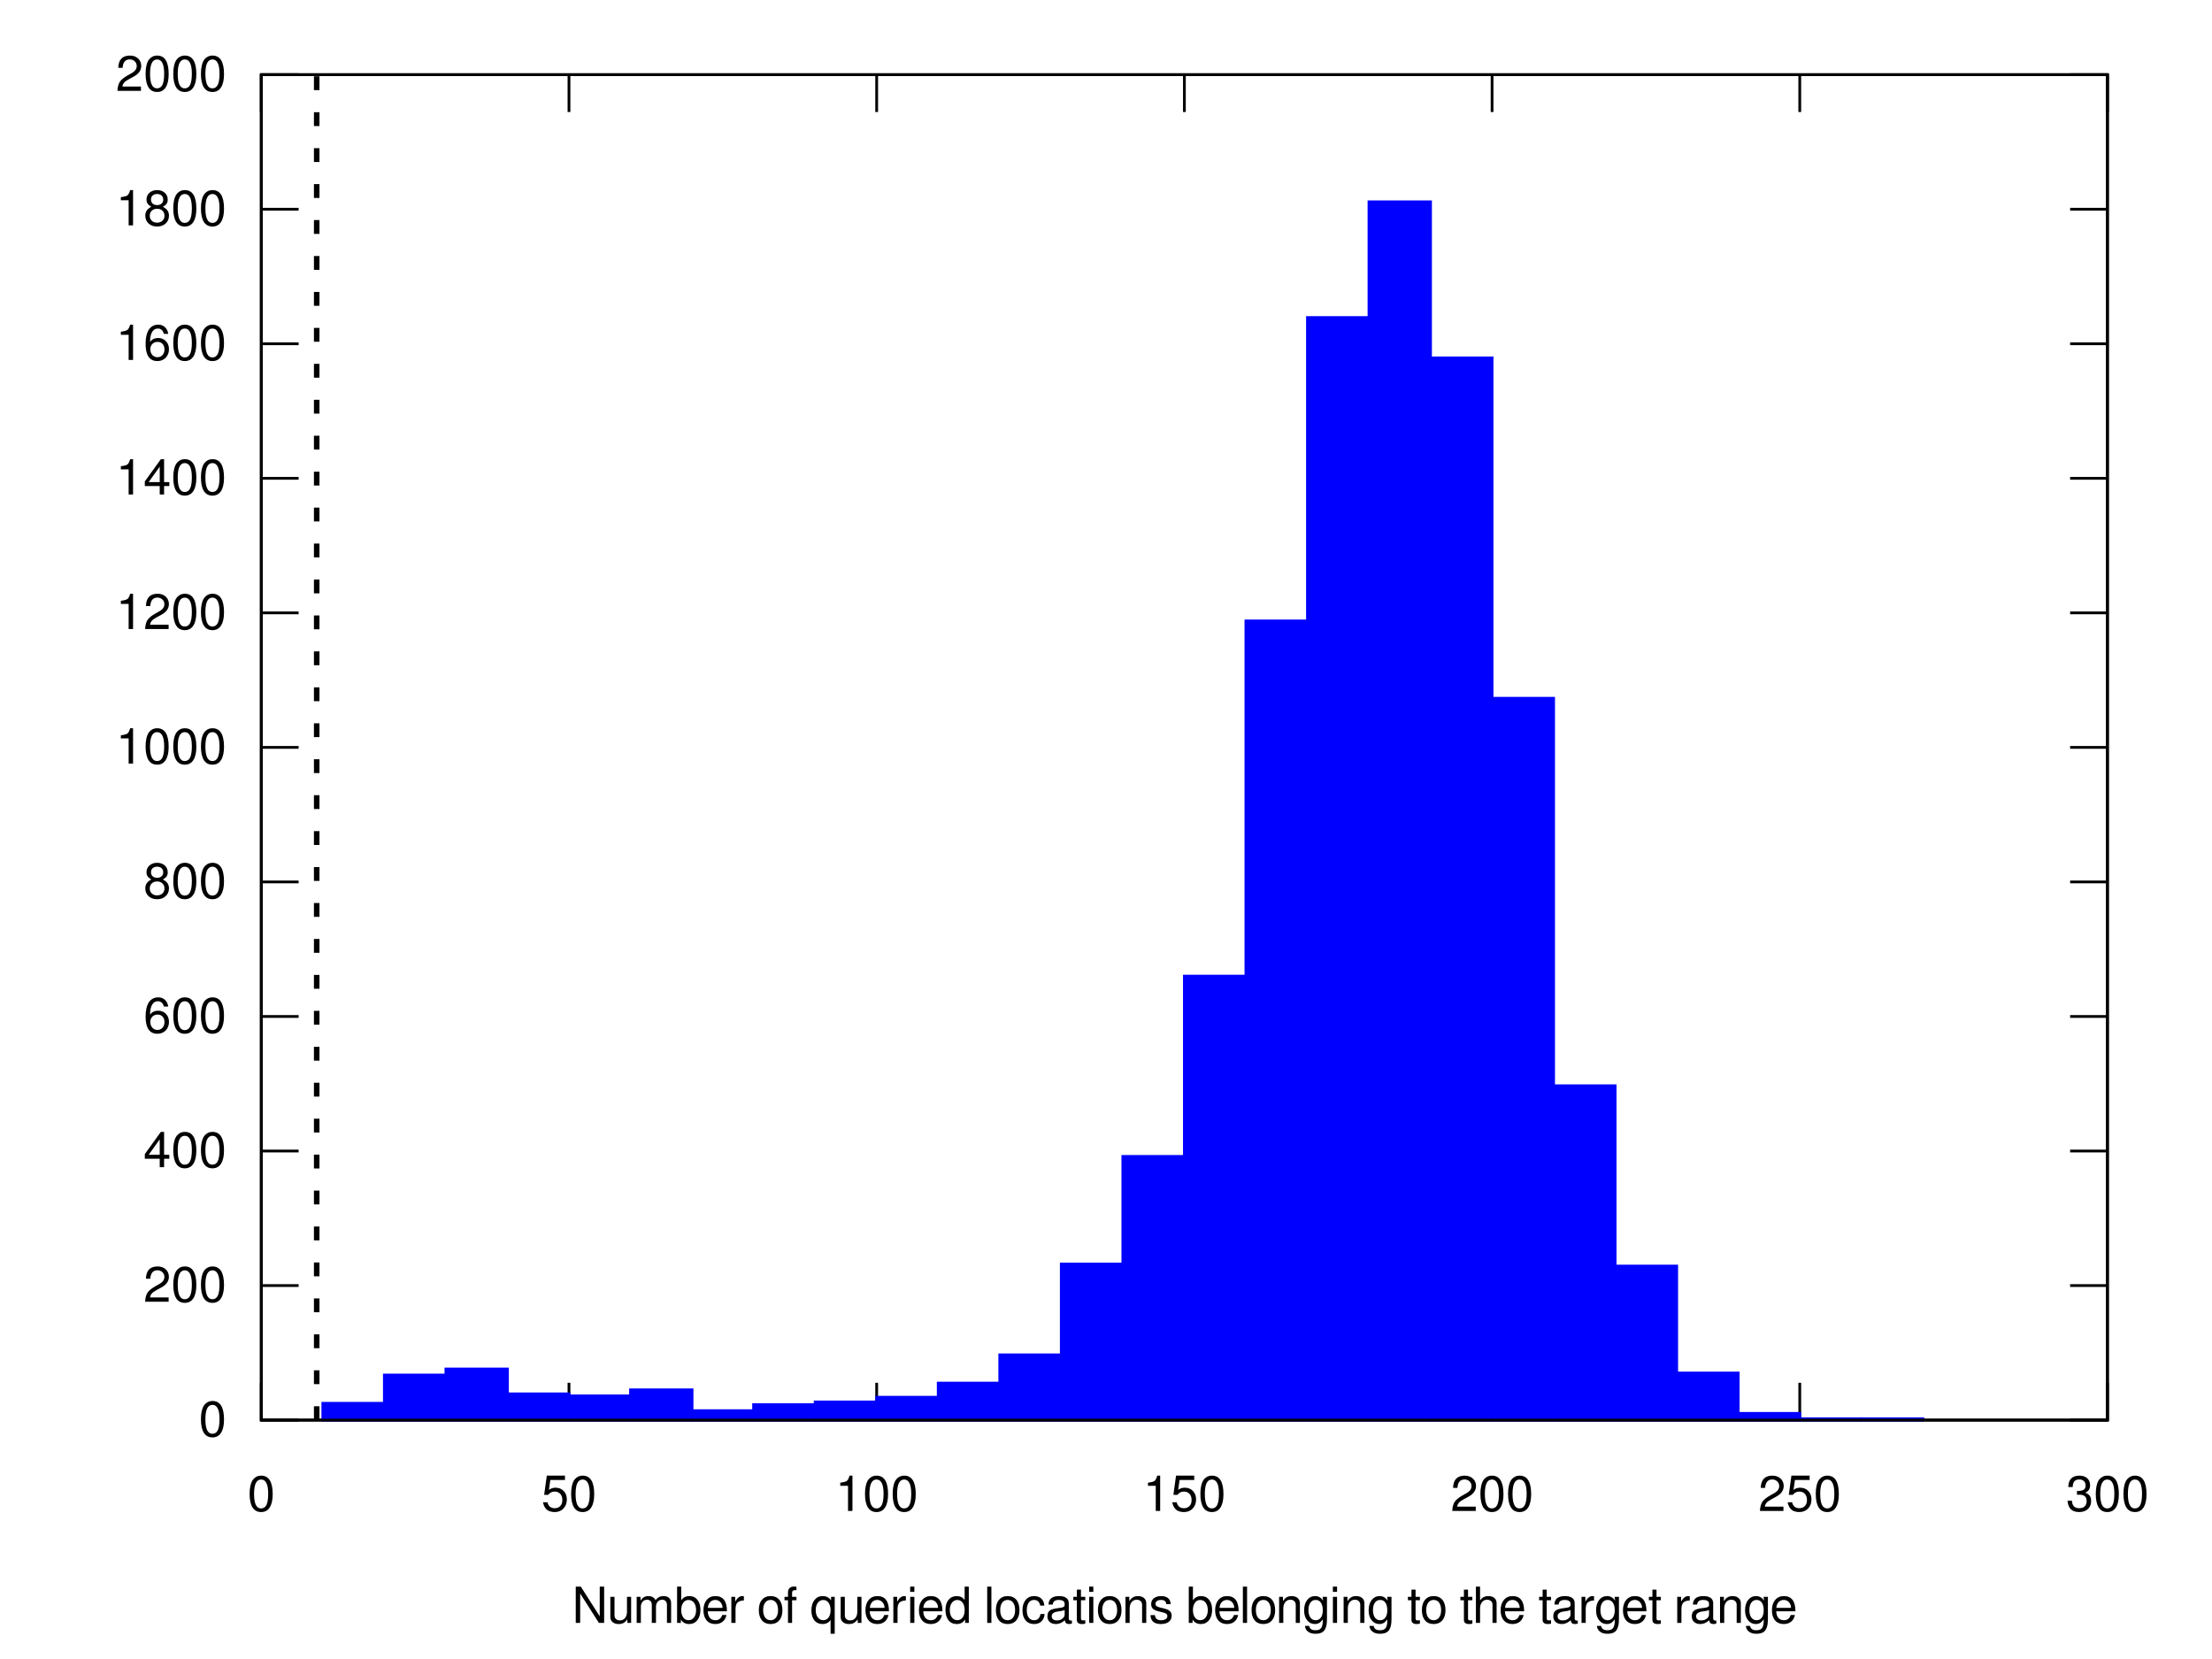
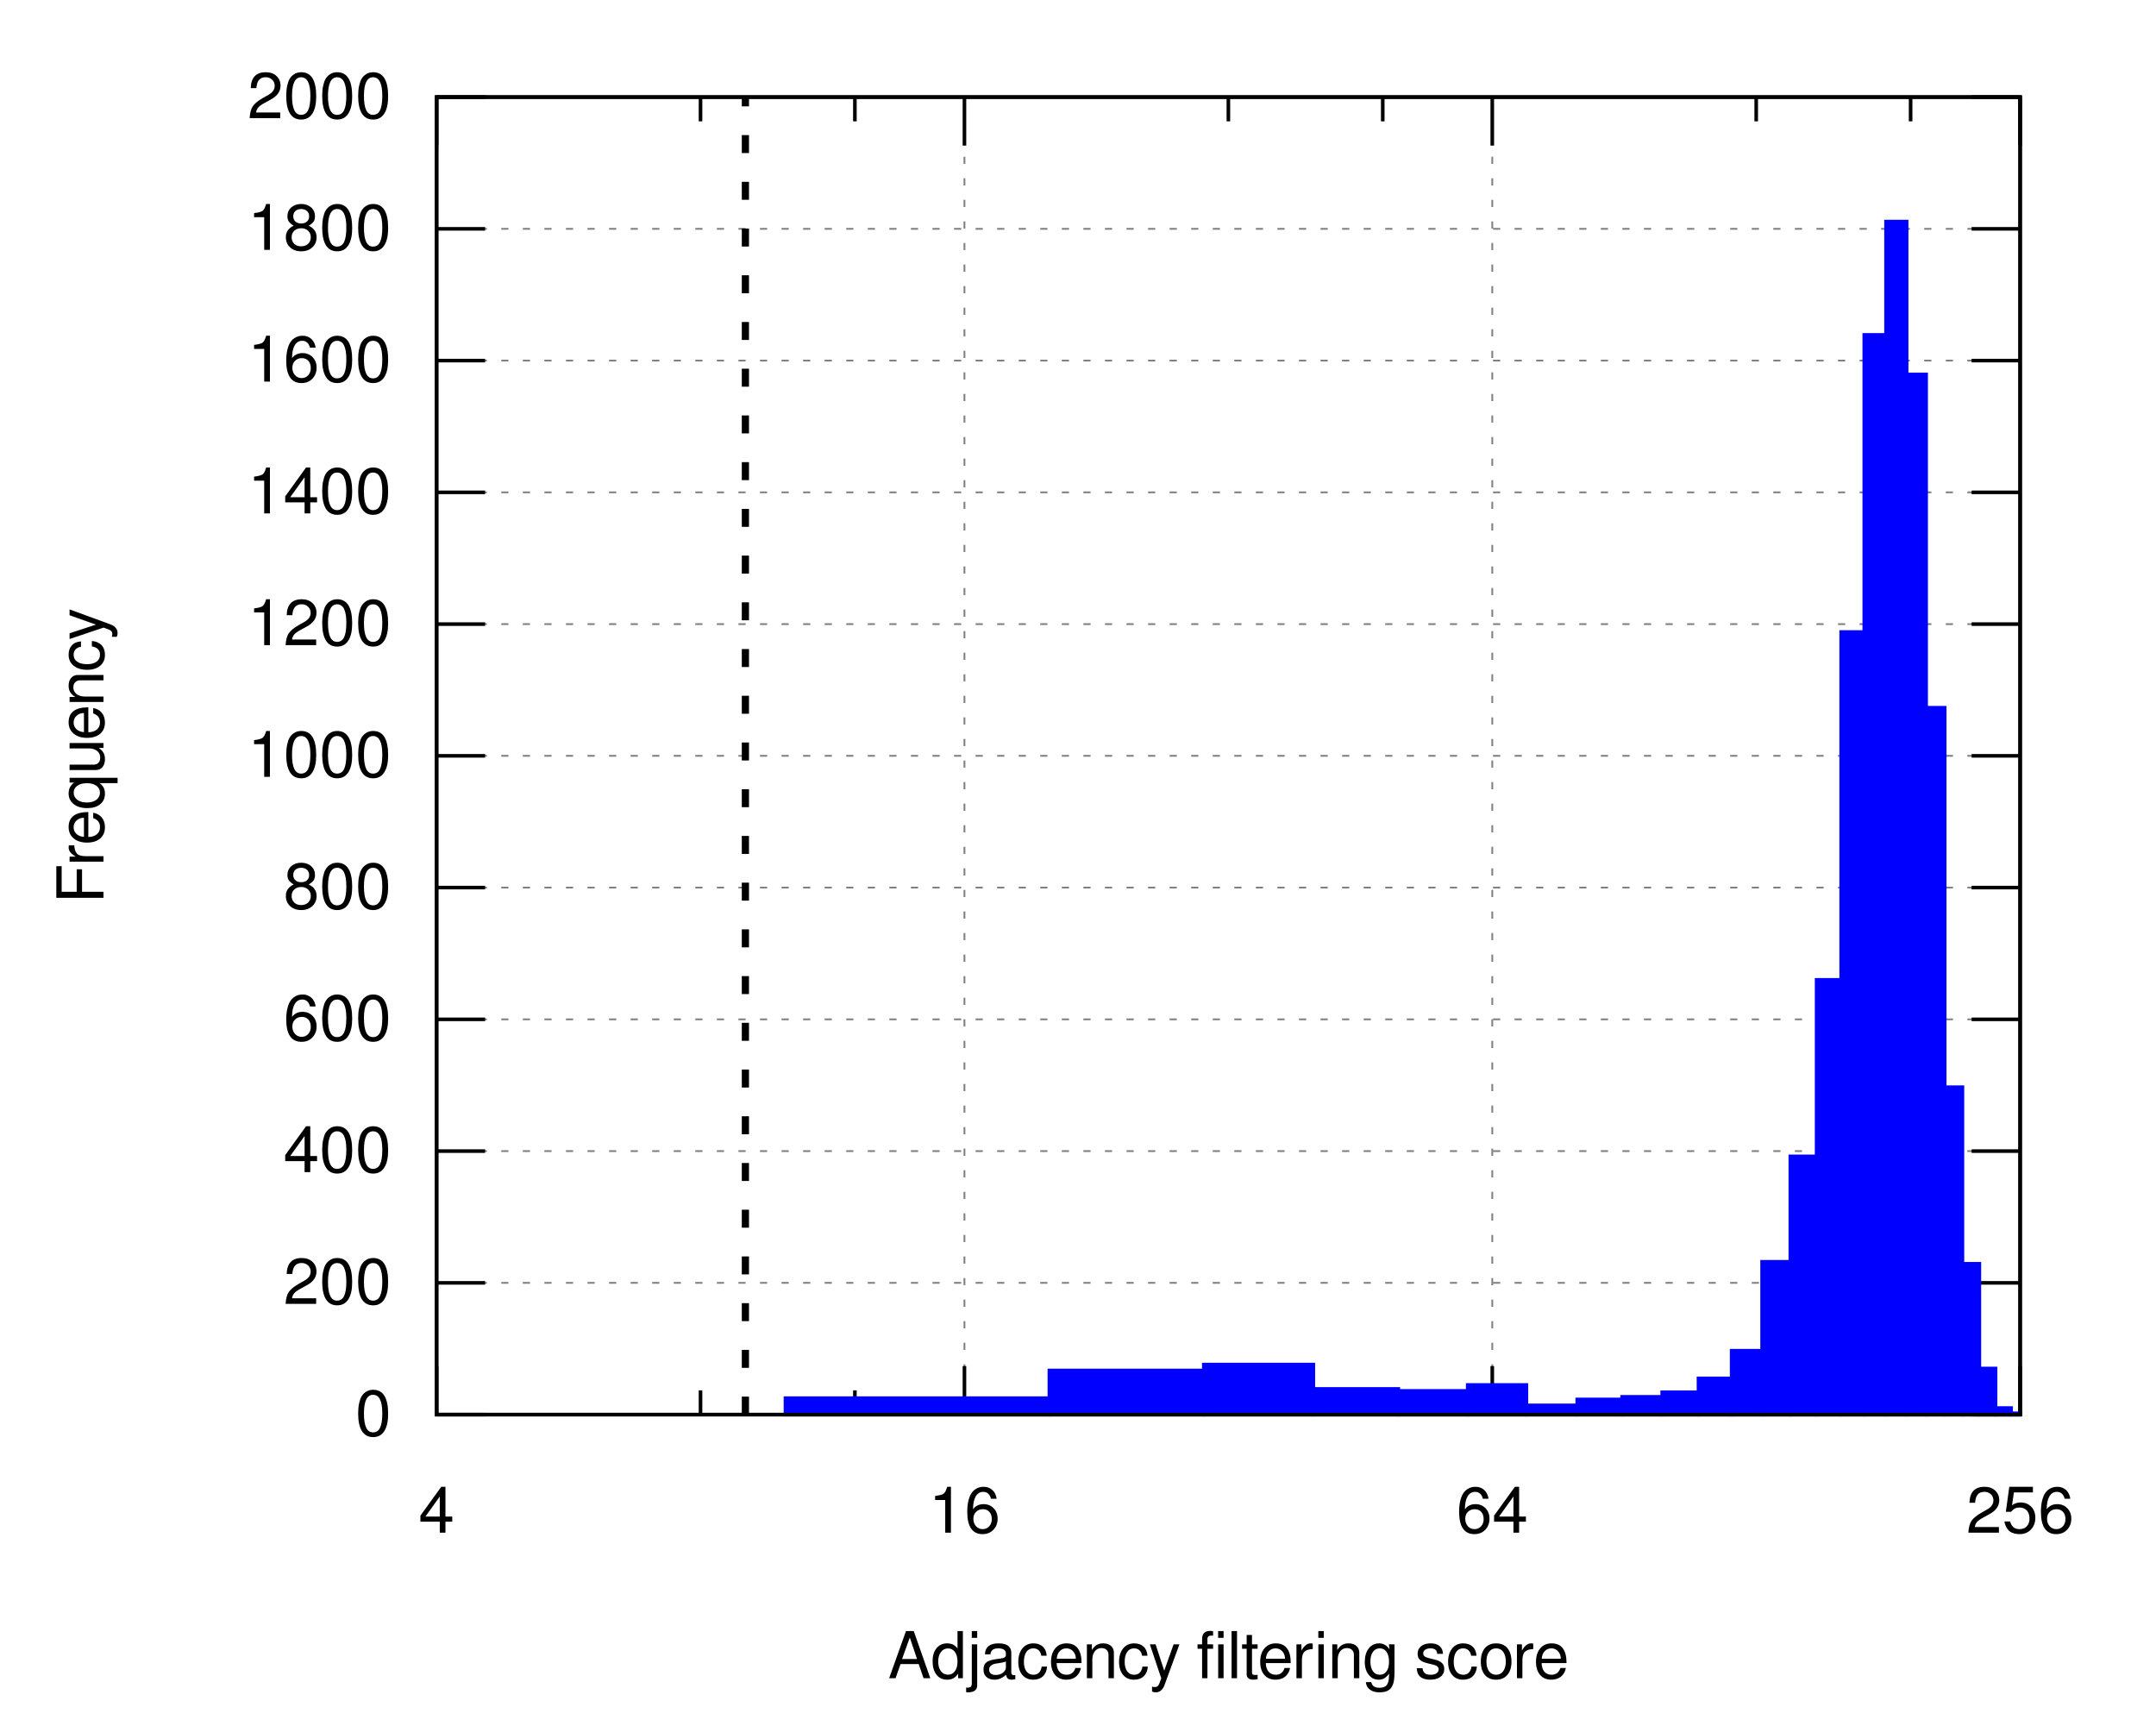
- <svg xmlns="http://www.w3.org/2000/svg" xmlns:xlink="http://www.w3.org/1999/xlink" width="800" height="600" viewBox="0 0 800 600">
+ <svg xmlns="http://www.w3.org/2000/svg" xmlns:xlink="http://www.w3.org/1999/xlink" width="600" height="480" viewBox="0 0 600 480">
  <g id="gnuplot_canvas">
-     <rect x="0" y="0" width="800" height="600" fill="none" />
+     <rect x="0" y="0" width="600" height="480" fill="none" />
    <defs>
      <circle id="gpDot" r="0.5" stroke-width="0.5" stroke="currentColor" />
      <path id="gpPt0" stroke-width="0.148" stroke="currentColor" d="M-1,0 h2 M0,-1 v2" />
      <path id="gpPt1" stroke-width="0.148" stroke="currentColor" d="M-1,-1 L1,1 M1,-1 L-1,1" />
      <path id="gpPt2" stroke-width="0.148" stroke="currentColor" d="M-1,0 L1,0 M0,-1 L0,1 M-1,-1 L1,1 M-1,1 L1,-1" />
      <rect id="gpPt3" stroke-width="0.148" stroke="currentColor" x="-1" y="-1" width="2" height="2" />
      <rect id="gpPt4" stroke-width="0.148" stroke="currentColor" fill="currentColor" x="-1" y="-1" width="2" height="2" />
      <circle id="gpPt5" stroke-width="0.148" stroke="currentColor" cx="0" cy="0" r="1" />
      <use xlink:href="#gpPt5" id="gpPt6" fill="currentColor" stroke="none" />
      <path id="gpPt7" stroke-width="0.148" stroke="currentColor" d="M0,-1.33 L-1.33,0.67 L1.33,0.67 z" />
      <use xlink:href="#gpPt7" id="gpPt8" fill="currentColor" stroke="none" />
      <use xlink:href="#gpPt7" id="gpPt9" stroke="currentColor" transform="rotate(180)" />
      <use xlink:href="#gpPt9" id="gpPt10" fill="currentColor" stroke="none" />
      <use xlink:href="#gpPt3" id="gpPt11" stroke="currentColor" transform="rotate(45)" />
      <use xlink:href="#gpPt11" id="gpPt12" fill="currentColor" stroke="none" />
      <path id="gpPt13" stroke-width="0.148" stroke="currentColor" d="M0,1.330 L1.265,0.411 L0.782,-1.067 L-0.782,-1.076 L-1.265,0.411 z" />
      <use xlink:href="#gpPt13" id="gpPt14" fill="currentColor" stroke="none" />
      <filter id="textbox" filterUnits="objectBoundingBox" x="0" y="0" height="1" width="1">
        <feFlood flood-color="white" flood-opacity="1" result="bgnd" />
        <feComposite in="SourceGraphic" in2="bgnd" operator="atop" />
      </filter>
      <filter id="greybox" filterUnits="objectBoundingBox" x="0" y="0" height="1" width="1">
        <feFlood flood-color="lightgrey" flood-opacity="1" result="grey" />
        <feComposite in="SourceGraphic" in2="grey" operator="atop" />
      </filter>
    </defs>
    <g fill="none" color="white" stroke="currentColor" stroke-width="1.00" stroke-linecap="butt" stroke-linejoin="miter">
</g>
    <g fill="none" color="black" stroke="currentColor" stroke-width="1.00" stroke-linecap="butt" stroke-linejoin="miter">
-       <path stroke="black" d="M94.50,513.60 L108.00,513.60 M762.19,513.60 L748.69,513.60  " />
-       <g transform="translate(81.90,519.45)" stroke="none" fill="black" font-family="FreeSans" font-size="18.00" text-anchor="end">
+ </g>
+     <g fill="none" color="black" stroke="black" stroke-width="0.50" stroke-linecap="butt" stroke-linejoin="miter">
+ </g>
+     <g fill="none" color="gray" stroke="currentColor" stroke-width="0.50" stroke-linecap="butt" stroke-linejoin="miter">
+       <path stroke="gray" stroke-dasharray="2,4" class="gridline" d="M121.50,393.60 L562.19,393.60  " />
+     </g>
+     <g fill="none" color="gray" stroke="gray" stroke-width="1.00" stroke-linecap="butt" stroke-linejoin="miter">
+ </g>
+     <g fill="none" color="black" stroke="currentColor" stroke-width="1.00" stroke-linecap="butt" stroke-linejoin="miter">
+       <path stroke="black" d="M121.50,393.60 L135.00,393.60 M562.19,393.60 L548.69,393.60  " />
+       <g transform="translate(108.90,399.45)" stroke="none" fill="black" font-family="FreeSans" font-size="18.00" text-anchor="end">
        <text>
          <tspan font-family="FreeSans"> 0</tspan>
        </text>
      </g>
    </g>
    <g fill="none" color="black" stroke="currentColor" stroke-width="1.00" stroke-linecap="butt" stroke-linejoin="miter">
-       <path stroke="black" d="M94.50,464.94 L108.00,464.94 M762.19,464.94 L748.69,464.94  " />
-       <g transform="translate(81.90,470.79)" stroke="none" fill="black" font-family="FreeSans" font-size="18.00" text-anchor="end">
+ </g>
+     <g fill="none" color="black" stroke="black" stroke-width="0.50" stroke-linecap="butt" stroke-linejoin="miter">
+ </g>
+     <g fill="none" color="gray" stroke="currentColor" stroke-width="0.50" stroke-linecap="butt" stroke-linejoin="miter">
+       <path stroke="gray" stroke-dasharray="2,4" class="gridline" d="M121.50,356.94 L562.19,356.94  " />
+     </g>
+     <g fill="none" color="gray" stroke="gray" stroke-width="1.00" stroke-linecap="butt" stroke-linejoin="miter">
+ </g>
+     <g fill="none" color="black" stroke="currentColor" stroke-width="1.00" stroke-linecap="butt" stroke-linejoin="miter">
+       <path stroke="black" d="M121.50,356.94 L135.00,356.94 M562.19,356.94 L548.69,356.94  " />
+       <g transform="translate(108.90,362.79)" stroke="none" fill="black" font-family="FreeSans" font-size="18.00" text-anchor="end">
        <text>
          <tspan font-family="FreeSans"> 200</tspan>
        </text>
      </g>
    </g>
    <g fill="none" color="black" stroke="currentColor" stroke-width="1.00" stroke-linecap="butt" stroke-linejoin="miter">
-       <path stroke="black" d="M94.50,416.28 L108.00,416.28 M762.19,416.28 L748.69,416.28  " />
-       <g transform="translate(81.90,422.13)" stroke="none" fill="black" font-family="FreeSans" font-size="18.00" text-anchor="end">
+ </g>
+     <g fill="none" color="black" stroke="black" stroke-width="0.50" stroke-linecap="butt" stroke-linejoin="miter">
+ </g>
+     <g fill="none" color="gray" stroke="currentColor" stroke-width="0.50" stroke-linecap="butt" stroke-linejoin="miter">
+       <path stroke="gray" stroke-dasharray="2,4" class="gridline" d="M121.50,320.28 L562.19,320.28  " />
+     </g>
+     <g fill="none" color="gray" stroke="gray" stroke-width="1.00" stroke-linecap="butt" stroke-linejoin="miter">
+ </g>
+     <g fill="none" color="black" stroke="currentColor" stroke-width="1.00" stroke-linecap="butt" stroke-linejoin="miter">
+       <path stroke="black" d="M121.50,320.28 L135.00,320.28 M562.19,320.28 L548.69,320.28  " />
+       <g transform="translate(108.90,326.13)" stroke="none" fill="black" font-family="FreeSans" font-size="18.00" text-anchor="end">
        <text>
          <tspan font-family="FreeSans"> 400</tspan>
        </text>
      </g>
    </g>
    <g fill="none" color="black" stroke="currentColor" stroke-width="1.00" stroke-linecap="butt" stroke-linejoin="miter">
-       <path stroke="black" d="M94.50,367.62 L108.00,367.62 M762.19,367.62 L748.69,367.62  " />
-       <g transform="translate(81.90,373.47)" stroke="none" fill="black" font-family="FreeSans" font-size="18.00" text-anchor="end">
+ </g>
+     <g fill="none" color="black" stroke="black" stroke-width="0.50" stroke-linecap="butt" stroke-linejoin="miter">
+ </g>
+     <g fill="none" color="gray" stroke="currentColor" stroke-width="0.50" stroke-linecap="butt" stroke-linejoin="miter">
+       <path stroke="gray" stroke-dasharray="2,4" class="gridline" d="M121.50,283.62 L562.19,283.62  " />
+     </g>
+     <g fill="none" color="gray" stroke="gray" stroke-width="1.00" stroke-linecap="butt" stroke-linejoin="miter">
+ </g>
+     <g fill="none" color="black" stroke="currentColor" stroke-width="1.00" stroke-linecap="butt" stroke-linejoin="miter">
+       <path stroke="black" d="M121.50,283.62 L135.00,283.62 M562.19,283.62 L548.69,283.62  " />
+       <g transform="translate(108.90,289.47)" stroke="none" fill="black" font-family="FreeSans" font-size="18.00" text-anchor="end">
        <text>
          <tspan font-family="FreeSans"> 600</tspan>
        </text>
      </g>
    </g>
    <g fill="none" color="black" stroke="currentColor" stroke-width="1.00" stroke-linecap="butt" stroke-linejoin="miter">
-       <path stroke="black" d="M94.50,318.96 L108.00,318.96 M762.19,318.96 L748.69,318.96  " />
-       <g transform="translate(81.90,324.81)" stroke="none" fill="black" font-family="FreeSans" font-size="18.00" text-anchor="end">
+ </g>
+     <g fill="none" color="black" stroke="black" stroke-width="0.50" stroke-linecap="butt" stroke-linejoin="miter">
+ </g>
+     <g fill="none" color="gray" stroke="currentColor" stroke-width="0.50" stroke-linecap="butt" stroke-linejoin="miter">
+       <path stroke="gray" stroke-dasharray="2,4" class="gridline" d="M121.50,246.96 L562.19,246.96  " />
+     </g>
+     <g fill="none" color="gray" stroke="gray" stroke-width="1.00" stroke-linecap="butt" stroke-linejoin="miter">
+ </g>
+     <g fill="none" color="black" stroke="currentColor" stroke-width="1.00" stroke-linecap="butt" stroke-linejoin="miter">
+       <path stroke="black" d="M121.50,246.96 L135.00,246.96 M562.19,246.96 L548.69,246.96  " />
+       <g transform="translate(108.90,252.81)" stroke="none" fill="black" font-family="FreeSans" font-size="18.00" text-anchor="end">
        <text>
          <tspan font-family="FreeSans"> 800</tspan>
        </text>
      </g>
    </g>
    <g fill="none" color="black" stroke="currentColor" stroke-width="1.00" stroke-linecap="butt" stroke-linejoin="miter">
-       <path stroke="black" d="M94.50,270.30 L108.00,270.30 M762.19,270.30 L748.69,270.30  " />
-       <g transform="translate(81.90,276.15)" stroke="none" fill="black" font-family="FreeSans" font-size="18.00" text-anchor="end">
+ </g>
+     <g fill="none" color="black" stroke="black" stroke-width="0.50" stroke-linecap="butt" stroke-linejoin="miter">
+ </g>
+     <g fill="none" color="gray" stroke="currentColor" stroke-width="0.50" stroke-linecap="butt" stroke-linejoin="miter">
+       <path stroke="gray" stroke-dasharray="2,4" class="gridline" d="M121.50,210.30 L562.19,210.30  " />
+     </g>
+     <g fill="none" color="gray" stroke="gray" stroke-width="1.00" stroke-linecap="butt" stroke-linejoin="miter">
+ </g>
+     <g fill="none" color="black" stroke="currentColor" stroke-width="1.00" stroke-linecap="butt" stroke-linejoin="miter">
+       <path stroke="black" d="M121.50,210.30 L135.00,210.30 M562.19,210.30 L548.69,210.30  " />
+       <g transform="translate(108.90,216.15)" stroke="none" fill="black" font-family="FreeSans" font-size="18.00" text-anchor="end">
        <text>
          <tspan font-family="FreeSans"> 1000</tspan>
        </text>
      </g>
    </g>
    <g fill="none" color="black" stroke="currentColor" stroke-width="1.00" stroke-linecap="butt" stroke-linejoin="miter">
-       <path stroke="black" d="M94.50,221.65 L108.00,221.65 M762.19,221.65 L748.69,221.65  " />
-       <g transform="translate(81.90,227.50)" stroke="none" fill="black" font-family="FreeSans" font-size="18.00" text-anchor="end">
+ </g>
+     <g fill="none" color="black" stroke="black" stroke-width="0.50" stroke-linecap="butt" stroke-linejoin="miter">
+ </g>
+     <g fill="none" color="gray" stroke="currentColor" stroke-width="0.50" stroke-linecap="butt" stroke-linejoin="miter">
+       <path stroke="gray" stroke-dasharray="2,4" class="gridline" d="M121.50,173.65 L562.19,173.65  " />
+     </g>
+     <g fill="none" color="gray" stroke="gray" stroke-width="1.00" stroke-linecap="butt" stroke-linejoin="miter">
+ </g>
+     <g fill="none" color="black" stroke="currentColor" stroke-width="1.00" stroke-linecap="butt" stroke-linejoin="miter">
+       <path stroke="black" d="M121.50,173.65 L135.00,173.65 M562.19,173.65 L548.69,173.65  " />
+       <g transform="translate(108.90,179.50)" stroke="none" fill="black" font-family="FreeSans" font-size="18.00" text-anchor="end">
        <text>
          <tspan font-family="FreeSans"> 1200</tspan>
        </text>
      </g>
    </g>
    <g fill="none" color="black" stroke="currentColor" stroke-width="1.00" stroke-linecap="butt" stroke-linejoin="miter">
-       <path stroke="black" d="M94.50,172.99 L108.00,172.99 M762.19,172.99 L748.69,172.99  " />
-       <g transform="translate(81.90,178.84)" stroke="none" fill="black" font-family="FreeSans" font-size="18.00" text-anchor="end">
+ </g>
+     <g fill="none" color="black" stroke="black" stroke-width="0.50" stroke-linecap="butt" stroke-linejoin="miter">
+ </g>
+     <g fill="none" color="gray" stroke="currentColor" stroke-width="0.50" stroke-linecap="butt" stroke-linejoin="miter">
+       <path stroke="gray" stroke-dasharray="2,4" class="gridline" d="M121.50,136.99 L562.19,136.99  " />
+     </g>
+     <g fill="none" color="gray" stroke="gray" stroke-width="1.00" stroke-linecap="butt" stroke-linejoin="miter">
+ </g>
+     <g fill="none" color="black" stroke="currentColor" stroke-width="1.00" stroke-linecap="butt" stroke-linejoin="miter">
+       <path stroke="black" d="M121.50,136.99 L135.00,136.99 M562.19,136.99 L548.69,136.99  " />
+       <g transform="translate(108.90,142.84)" stroke="none" fill="black" font-family="FreeSans" font-size="18.00" text-anchor="end">
        <text>
          <tspan font-family="FreeSans"> 1400</tspan>
        </text>
      </g>
    </g>
    <g fill="none" color="black" stroke="currentColor" stroke-width="1.00" stroke-linecap="butt" stroke-linejoin="miter">
-       <path stroke="black" d="M94.50,124.33 L108.00,124.33 M762.19,124.33 L748.69,124.33  " />
-       <g transform="translate(81.90,130.18)" stroke="none" fill="black" font-family="FreeSans" font-size="18.00" text-anchor="end">
+ </g>
+     <g fill="none" color="black" stroke="black" stroke-width="0.50" stroke-linecap="butt" stroke-linejoin="miter">
+ </g>
+     <g fill="none" color="gray" stroke="currentColor" stroke-width="0.50" stroke-linecap="butt" stroke-linejoin="miter">
+       <path stroke="gray" stroke-dasharray="2,4" class="gridline" d="M121.50,100.33 L562.19,100.33  " />
+     </g>
+     <g fill="none" color="gray" stroke="gray" stroke-width="1.00" stroke-linecap="butt" stroke-linejoin="miter">
+ </g>
+     <g fill="none" color="black" stroke="currentColor" stroke-width="1.00" stroke-linecap="butt" stroke-linejoin="miter">
+       <path stroke="black" d="M121.50,100.33 L135.00,100.33 M562.19,100.33 L548.69,100.33  " />
+       <g transform="translate(108.90,106.18)" stroke="none" fill="black" font-family="FreeSans" font-size="18.00" text-anchor="end">
        <text>
          <tspan font-family="FreeSans"> 1600</tspan>
        </text>
      </g>
    </g>
    <g fill="none" color="black" stroke="currentColor" stroke-width="1.00" stroke-linecap="butt" stroke-linejoin="miter">
-       <path stroke="black" d="M94.50,75.67 L108.00,75.67 M762.19,75.67 L748.69,75.67  " />
-       <g transform="translate(81.90,81.52)" stroke="none" fill="black" font-family="FreeSans" font-size="18.00" text-anchor="end">
+ </g>
+     <g fill="none" color="black" stroke="black" stroke-width="0.50" stroke-linecap="butt" stroke-linejoin="miter">
+ </g>
+     <g fill="none" color="gray" stroke="currentColor" stroke-width="0.50" stroke-linecap="butt" stroke-linejoin="miter">
+       <path stroke="gray" stroke-dasharray="2,4" class="gridline" d="M121.50,63.67 L562.19,63.67  " />
+     </g>
+     <g fill="none" color="gray" stroke="gray" stroke-width="1.00" stroke-linecap="butt" stroke-linejoin="miter">
+ </g>
+     <g fill="none" color="black" stroke="currentColor" stroke-width="1.00" stroke-linecap="butt" stroke-linejoin="miter">
+       <path stroke="black" d="M121.50,63.67 L135.00,63.67 M562.19,63.67 L548.69,63.67  " />
+       <g transform="translate(108.90,69.52)" stroke="none" fill="black" font-family="FreeSans" font-size="18.00" text-anchor="end">
        <text>
          <tspan font-family="FreeSans"> 1800</tspan>
        </text>
      </g>
    </g>
    <g fill="none" color="black" stroke="currentColor" stroke-width="1.00" stroke-linecap="butt" stroke-linejoin="miter">
-       <path stroke="black" d="M94.50,27.01 L108.00,27.01 M762.19,27.01 L748.69,27.01  " />
-       <g transform="translate(81.90,32.86)" stroke="none" fill="black" font-family="FreeSans" font-size="18.00" text-anchor="end">
+ </g>
+     <g fill="none" color="black" stroke="black" stroke-width="0.50" stroke-linecap="butt" stroke-linejoin="miter">
+ </g>
+     <g fill="none" color="gray" stroke="currentColor" stroke-width="0.50" stroke-linecap="butt" stroke-linejoin="miter">
+       <path stroke="gray" stroke-dasharray="2,4" class="gridline" d="M121.50,27.01 L562.19,27.01  " />
+     </g>
+     <g fill="none" color="gray" stroke="gray" stroke-width="1.00" stroke-linecap="butt" stroke-linejoin="miter">
+ </g>
+     <g fill="none" color="black" stroke="currentColor" stroke-width="1.00" stroke-linecap="butt" stroke-linejoin="miter">
+       <path stroke="black" d="M121.50,27.01 L135.00,27.01 M562.19,27.01 L548.69,27.01  " />
+       <g transform="translate(108.90,32.86)" stroke="none" fill="black" font-family="FreeSans" font-size="18.00" text-anchor="end">
        <text>
          <tspan font-family="FreeSans"> 2000</tspan>
        </text>
      </g>
    </g>
    <g fill="none" color="black" stroke="currentColor" stroke-width="1.00" stroke-linecap="butt" stroke-linejoin="miter">
-       <path stroke="black" d="M94.50,513.60 L94.50,500.10 M94.50,27.01 L94.50,40.51  " />
-       <g transform="translate(94.50,546.45)" stroke="none" fill="black" font-family="FreeSans" font-size="18.00" text-anchor="middle">
-         <text>
-           <tspan font-family="FreeSans"> 0</tspan>
-         </text>
-       </g>
-     </g>
-     <g fill="none" color="black" stroke="currentColor" stroke-width="1.00" stroke-linecap="butt" stroke-linejoin="miter">
-       <path stroke="black" d="M205.78,513.60 L205.78,500.10 M205.78,27.01 L205.78,40.51  " />
-       <g transform="translate(205.78,546.45)" stroke="none" fill="black" font-family="FreeSans" font-size="18.00" text-anchor="middle">
-         <text>
-           <tspan font-family="FreeSans"> 50</tspan>
-         </text>
-       </g>
-     </g>
-     <g fill="none" color="black" stroke="currentColor" stroke-width="1.00" stroke-linecap="butt" stroke-linejoin="miter">
-       <path stroke="black" d="M317.06,513.60 L317.06,500.10 M317.06,27.01 L317.06,40.51  " />
-       <g transform="translate(317.06,546.45)" stroke="none" fill="black" font-family="FreeSans" font-size="18.00" text-anchor="middle">
-         <text>
-           <tspan font-family="FreeSans"> 100</tspan>
-         </text>
-       </g>
-     </g>
-     <g fill="none" color="black" stroke="currentColor" stroke-width="1.00" stroke-linecap="butt" stroke-linejoin="miter">
-       <path stroke="black" d="M428.35,513.60 L428.35,500.10 M428.35,27.01 L428.35,40.51  " />
-       <g transform="translate(428.35,546.45)" stroke="none" fill="black" font-family="FreeSans" font-size="18.00" text-anchor="middle">
-         <text>
-           <tspan font-family="FreeSans"> 150</tspan>
-         </text>
-       </g>
-     </g>
-     <g fill="none" color="black" stroke="currentColor" stroke-width="1.00" stroke-linecap="butt" stroke-linejoin="miter">
-       <path stroke="black" d="M539.63,513.60 L539.63,500.10 M539.63,27.01 L539.63,40.51  " />
-       <g transform="translate(539.63,546.45)" stroke="none" fill="black" font-family="FreeSans" font-size="18.00" text-anchor="middle">
-         <text>
-           <tspan font-family="FreeSans"> 200</tspan>
-         </text>
-       </g>
-     </g>
-     <g fill="none" color="black" stroke="currentColor" stroke-width="1.00" stroke-linecap="butt" stroke-linejoin="miter">
-       <path stroke="black" d="M650.91,513.60 L650.91,500.10 M650.91,27.01 L650.91,40.51  " />
-       <g transform="translate(650.91,546.45)" stroke="none" fill="black" font-family="FreeSans" font-size="18.00" text-anchor="middle">
-         <text>
-           <tspan font-family="FreeSans"> 250</tspan>
-         </text>
-       </g>
-     </g>
-     <g fill="none" color="black" stroke="currentColor" stroke-width="1.00" stroke-linecap="butt" stroke-linejoin="miter">
-       <path stroke="black" d="M762.19,513.60 L762.19,500.10 M762.19,27.01 L762.19,40.51  " />
-       <g transform="translate(762.19,546.45)" stroke="none" fill="black" font-family="FreeSans" font-size="18.00" text-anchor="middle">
-         <text>
-           <tspan font-family="FreeSans"> 300</tspan>
-         </text>
-       </g>
-     </g>
-     <g fill="none" color="black" stroke="currentColor" stroke-width="1.00" stroke-linecap="butt" stroke-linejoin="miter">
- </g>
-     <g fill="none" color="black" stroke="currentColor" stroke-width="1.00" stroke-linecap="butt" stroke-linejoin="miter">
-       <path stroke="black" d="M94.50,27.01 L94.50,513.60 L762.19,513.60 L762.19,27.01 L94.50,27.01 Z  " />
-     </g>
-     <g fill="none" color="black" stroke="currentColor" stroke-width="1.00" stroke-linecap="butt" stroke-linejoin="miter">
-       <g transform="translate(428.34,586.95)" stroke="none" fill="black" font-family="FreeSans" font-size="18.00" text-anchor="middle">
-         <text>
-           <tspan font-family="FreeSans">Number of queried locations belonging to the target range</tspan>
+ </g>
+     <g fill="none" color="black" stroke="black" stroke-width="0.50" stroke-linecap="butt" stroke-linejoin="miter">
+ </g>
+     <g fill="none" color="gray" stroke="currentColor" stroke-width="0.50" stroke-linecap="butt" stroke-linejoin="miter">
+       <path stroke="gray" stroke-dasharray="2,4" class="gridline" d="M121.50,393.60 L121.50,27.01  " />
+     </g>
+     <g fill="none" color="gray" stroke="gray" stroke-width="1.00" stroke-linecap="butt" stroke-linejoin="miter">
+ </g>
+     <g fill="none" color="black" stroke="currentColor" stroke-width="1.00" stroke-linecap="butt" stroke-linejoin="miter">
+       <path stroke="black" d="M121.50,393.60 L121.50,380.10 M121.50,27.01 L121.50,40.51  " />
+       <g transform="translate(121.50,426.45)" stroke="none" fill="black" font-family="FreeSans" font-size="18.00" text-anchor="middle">
+         <text>
+           <tspan font-family="FreeSans"> 4</tspan>
+         </text>
+       </g>
+     </g>
+     <g fill="none" color="black" stroke="currentColor" stroke-width="1.00" stroke-linecap="butt" stroke-linejoin="miter">
+       <path stroke="black" d="M194.95,393.60 L194.95,386.85 M194.95,27.01 L194.95,33.76 M237.91,393.60 L237.91,386.85 M237.91,27.01 L237.91,33.76    " />
+     </g>
+     <g fill="none" color="black" stroke="black" stroke-width="0.50" stroke-linecap="butt" stroke-linejoin="miter">
+ </g>
+     <g fill="none" color="gray" stroke="currentColor" stroke-width="0.50" stroke-linecap="butt" stroke-linejoin="miter">
+       <path stroke="gray" stroke-dasharray="2,4" class="gridline" d="M268.40,393.60 L268.40,27.01  " />
+     </g>
+     <g fill="none" color="gray" stroke="gray" stroke-width="1.00" stroke-linecap="butt" stroke-linejoin="miter">
+ </g>
+     <g fill="none" color="black" stroke="currentColor" stroke-width="1.00" stroke-linecap="butt" stroke-linejoin="miter">
+       <path stroke="black" d="M268.40,393.60 L268.40,380.10 M268.40,27.01 L268.40,40.51  " />
+       <g transform="translate(268.40,426.45)" stroke="none" fill="black" font-family="FreeSans" font-size="18.00" text-anchor="middle">
+         <text>
+           <tspan font-family="FreeSans"> 16</tspan>
+         </text>
+       </g>
+     </g>
+     <g fill="none" color="black" stroke="currentColor" stroke-width="1.00" stroke-linecap="butt" stroke-linejoin="miter">
+       <path stroke="black" d="M341.85,393.60 L341.85,386.85 M341.85,27.01 L341.85,33.76 M384.81,393.60 L384.81,386.85 M384.81,27.01 L384.81,33.76    " />
+     </g>
+     <g fill="none" color="black" stroke="black" stroke-width="0.50" stroke-linecap="butt" stroke-linejoin="miter">
+ </g>
+     <g fill="none" color="gray" stroke="currentColor" stroke-width="0.50" stroke-linecap="butt" stroke-linejoin="miter">
+       <path stroke="gray" stroke-dasharray="2,4" class="gridline" d="M415.29,393.60 L415.29,27.01  " />
+     </g>
+     <g fill="none" color="gray" stroke="gray" stroke-width="1.00" stroke-linecap="butt" stroke-linejoin="miter">
+ </g>
+     <g fill="none" color="black" stroke="currentColor" stroke-width="1.00" stroke-linecap="butt" stroke-linejoin="miter">
+       <path stroke="black" d="M415.29,393.60 L415.29,380.10 M415.29,27.01 L415.29,40.51  " />
+       <g transform="translate(415.29,426.45)" stroke="none" fill="black" font-family="FreeSans" font-size="18.00" text-anchor="middle">
+         <text>
+           <tspan font-family="FreeSans"> 64</tspan>
+         </text>
+       </g>
+     </g>
+     <g fill="none" color="black" stroke="currentColor" stroke-width="1.00" stroke-linecap="butt" stroke-linejoin="miter">
+       <path stroke="black" d="M488.74,393.60 L488.74,386.85 M488.74,27.01 L488.74,33.76 M531.71,393.60 L531.71,386.85 M531.71,27.01 L531.71,33.76    " />
+     </g>
+     <g fill="none" color="black" stroke="black" stroke-width="0.50" stroke-linecap="butt" stroke-linejoin="miter">
+ </g>
+     <g fill="none" color="gray" stroke="currentColor" stroke-width="0.50" stroke-linecap="butt" stroke-linejoin="miter">
+       <path stroke="gray" stroke-dasharray="2,4" class="gridline" d="M562.19,393.60 L562.19,27.01  " />
+     </g>
+     <g fill="none" color="gray" stroke="gray" stroke-width="1.00" stroke-linecap="butt" stroke-linejoin="miter">
+ </g>
+     <g fill="none" color="black" stroke="currentColor" stroke-width="1.00" stroke-linecap="butt" stroke-linejoin="miter">
+       <path stroke="black" d="M562.19,393.60 L562.19,380.10 M562.19,27.01 L562.19,40.51  " />
+       <g transform="translate(562.19,426.45)" stroke="none" fill="black" font-family="FreeSans" font-size="18.00" text-anchor="middle">
+         <text>
+           <tspan font-family="FreeSans"> 256</tspan>
+         </text>
+       </g>
+     </g>
+     <g fill="none" color="black" stroke="currentColor" stroke-width="1.00" stroke-linecap="butt" stroke-linejoin="miter">
+ </g>
+     <g fill="none" color="black" stroke="currentColor" stroke-width="1.00" stroke-linecap="butt" stroke-linejoin="miter">
+       <path stroke="black" d="M121.50,27.01 L121.50,393.60 L562.19,393.60 L562.19,27.01 L121.50,27.01 Z  " />
+     </g>
+     <g fill="none" color="black" stroke="currentColor" stroke-width="1.00" stroke-linecap="butt" stroke-linejoin="miter">
+       <g transform="translate(28.80,210.31) rotate(270)" stroke="none" fill="black" font-family="FreeSans" font-size="18.00" text-anchor="middle">
+         <text>
+           <tspan font-family="FreeSans">Frequency</tspan>
+         </text>
+       </g>
+     </g>
+     <g fill="none" color="black" stroke="currentColor" stroke-width="1.00" stroke-linecap="butt" stroke-linejoin="miter">
+       <g transform="translate(341.84,466.95)" stroke="none" fill="black" font-family="FreeSans" font-size="18.00" text-anchor="middle">
+         <text>
+           <tspan font-family="FreeSans">Adjacency filtering score</tspan>
        </text>
      </g>
    </g>
    <g fill="none" color="black" stroke="currentColor" stroke-width="1.00" stroke-linecap="butt" stroke-linejoin="miter">
</g>
    <g id="gnuplot_plot_1">
      <g fill="none" color="black" stroke="currentColor" stroke-width="1.00" stroke-linecap="butt" stroke-linejoin="miter">
        <g stroke="none" shape-rendering="crispEdges">
-           <polygon fill="rgb(  0,   0, 255)" points="116.76,513.60 139.02,513.60 139.02,507.51 116.76,507.51 " />
-         </g>
-         <path stroke="rgb(  0,   0, 255)" d="M116.76,513.60 L116.76,507.52 L139.01,507.52 L139.01,513.60 L116.76,513.60 Z  " />
-         <g stroke="none" shape-rendering="crispEdges">
-           <polygon fill="rgb(  0,   0, 255)" points="139.01,513.60 161.28,513.60 161.28,497.29 139.01,497.29 " />
-         </g>
-         <path stroke="rgb(  0,   0, 255)" d="M139.01,513.60 L139.01,497.30 L161.27,497.30 L161.27,513.60 L139.01,513.60 Z  " />
-         <g stroke="none" shape-rendering="crispEdges">
-           <polygon fill="rgb(  0,   0, 255)" points="161.27,513.60 183.54,513.60 183.54,495.10 161.27,495.10 " />
-         </g>
-         <path stroke="rgb(  0,   0, 255)" d="M161.27,513.60 L161.27,495.11 L183.53,495.11 L183.53,513.60 L161.27,513.60 Z  " />
-         <g stroke="none" shape-rendering="crispEdges">
-           <polygon fill="rgb(  0,   0, 255)" points="183.53,513.60 205.79,513.60 205.79,504.10 183.53,504.10 " />
-         </g>
-         <path stroke="rgb(  0,   0, 255)" d="M183.53,513.60 L183.53,504.11 L205.78,504.11 L205.78,513.60 L183.53,513.60 Z  " />
-         <g stroke="none" shape-rendering="crispEdges">
-           <polygon fill="rgb(  0,   0, 255)" points="205.78,513.60 228.05,513.60 228.05,504.83 205.78,504.83 " />
-         </g>
-         <path stroke="rgb(  0,   0, 255)" d="M205.78,513.60 L205.78,504.84 L228.04,504.84 L228.04,513.60 L205.78,513.60 Z  " />
-         <g stroke="none" shape-rendering="crispEdges">
-           <polygon fill="rgb(  0,   0, 255)" points="228.04,513.60 250.30,513.60 250.30,502.64 228.04,502.64 " />
-         </g>
-         <path stroke="rgb(  0,   0, 255)" d="M228.04,513.60 L228.04,502.65 L250.29,502.65 L250.29,513.60 L228.04,513.60 Z  " />
-         <g stroke="none" shape-rendering="crispEdges">
-           <polygon fill="rgb(  0,   0, 255)" points="250.29,513.60 272.56,513.60 272.56,510.18 250.29,510.18 " />
-         </g>
-         <path stroke="rgb(  0,   0, 255)" d="M250.29,513.60 L250.29,510.19 L272.55,510.19 L272.55,513.60 L250.29,513.60 Z  " />
-         <g stroke="none" shape-rendering="crispEdges">
-           <polygon fill="rgb(  0,   0, 255)" points="272.55,513.60 294.82,513.60 294.82,507.99 272.55,507.99 " />
-         </g>
-         <path stroke="rgb(  0,   0, 255)" d="M272.55,513.60 L272.55,508.00 L294.81,508.00 L294.81,513.60 L272.55,513.60 Z  " />
-         <g stroke="none" shape-rendering="crispEdges">
-           <polygon fill="rgb(  0,   0, 255)" points="294.81,513.60 317.07,513.60 317.07,507.02 294.81,507.02 " />
-         </g>
-         <path stroke="rgb(  0,   0, 255)" d="M294.81,513.60 L294.81,507.03 L317.06,507.03 L317.06,513.60 L294.81,513.60 Z  " />
-         <g stroke="none" shape-rendering="crispEdges">
-           <polygon fill="rgb(  0,   0, 255)" points="317.06,513.60 339.33,513.60 339.33,505.32 317.06,505.32 " />
-         </g>
-         <path stroke="rgb(  0,   0, 255)" d="M317.06,513.60 L317.06,505.33 L339.32,505.33 L339.32,513.60 L317.06,513.60 Z  " />
-         <g stroke="none" shape-rendering="crispEdges">
-           <polygon fill="rgb(  0,   0, 255)" points="339.32,513.60 361.59,513.60 361.59,500.21 339.32,500.21 " />
-         </g>
-         <path stroke="rgb(  0,   0, 255)" d="M339.32,513.60 L339.32,500.22 L361.58,500.22 L361.58,513.60 L339.32,513.60 Z  " />
-         <g stroke="none" shape-rendering="crispEdges">
-           <polygon fill="rgb(  0,   0, 255)" points="361.58,513.60 383.84,513.60 383.84,489.99 361.58,489.99 " />
-         </g>
-         <path stroke="rgb(  0,   0, 255)" d="M361.58,513.60 L361.58,490.00 L383.83,490.00 L383.83,513.60 L361.58,513.60 Z  " />
-         <g stroke="none" shape-rendering="crispEdges">
-           <polygon fill="rgb(  0,   0, 255)" points="383.83,513.60 406.10,513.60 406.10,457.15 383.83,457.15 " />
-         </g>
-         <path stroke="rgb(  0,   0, 255)" d="M383.83,513.60 L383.83,457.16 L406.09,457.16 L406.09,513.60 L383.83,513.60 Z  " />
-         <g stroke="none" shape-rendering="crispEdges">
-           <polygon fill="rgb(  0,   0, 255)" points="406.09,513.60 428.36,513.60 428.36,418.22 406.09,418.22 " />
-         </g>
-         <path stroke="rgb(  0,   0, 255)" d="M406.09,513.60 L406.09,418.23 L428.35,418.23 L428.35,513.60 L406.09,513.60 Z  " />
-         <g stroke="none" shape-rendering="crispEdges">
-           <polygon fill="rgb(  0,   0, 255)" points="428.35,513.60 450.61,513.60 450.61,353.02 428.35,353.02 " />
-         </g>
-         <path stroke="rgb(  0,   0, 255)" d="M428.35,513.60 L428.35,353.03 L450.60,353.03 L450.60,513.60 L428.35,513.60 Z  " />
-         <g stroke="none" shape-rendering="crispEdges">
-           <polygon fill="rgb(  0,   0, 255)" points="450.60,513.60 472.87,513.60 472.87,224.56 450.60,224.56 " />
-         </g>
-         <path stroke="rgb(  0,   0, 255)" d="M450.60,513.60 L450.60,224.57 L472.86,224.57 L472.86,513.60 L450.60,513.60 Z  " />
-         <g stroke="none" shape-rendering="crispEdges">
-           <polygon fill="rgb(  0,   0, 255)" points="472.86,513.60 495.12,513.60 495.12,114.83 472.86,114.83 " />
-         </g>
-         <path stroke="rgb(  0,   0, 255)" d="M472.86,513.60 L472.86,114.84 L495.11,114.84 L495.11,513.60 L472.86,513.60 Z  " />
-         <g stroke="none" shape-rendering="crispEdges">
-           <polygon fill="rgb(  0,   0, 255)" points="495.11,513.60 517.38,513.60 517.38,72.98 495.11,72.98 " />
-         </g>
-         <path stroke="rgb(  0,   0, 255)" d="M495.11,513.60 L495.11,72.99 L517.37,72.99 L517.37,513.60 L495.11,513.60 Z  " />
-         <g stroke="none" shape-rendering="crispEdges">
-           <polygon fill="rgb(  0,   0, 255)" points="517.37,513.60 539.64,513.60 539.64,129.43 517.37,129.43 " />
-         </g>
-         <path stroke="rgb(  0,   0, 255)" d="M517.37,513.60 L517.37,129.44 L539.63,129.44 L539.63,513.60 L517.37,513.60 Z  " />
-         <g stroke="none" shape-rendering="crispEdges">
-           <polygon fill="rgb(  0,   0, 255)" points="539.63,513.60 561.89,513.60 561.89,252.53 539.63,252.53 " />
-         </g>
-         <path stroke="rgb(  0,   0, 255)" d="M539.63,513.60 L539.63,252.54 L561.88,252.54 L561.88,513.60 L539.63,513.60 Z  " />
-         <g stroke="none" shape-rendering="crispEdges">
-           <polygon fill="rgb(  0,   0, 255)" points="561.88,513.60 584.15,513.60 584.15,392.67 561.88,392.67 " />
-         </g>
-         <path stroke="rgb(  0,   0, 255)" d="M561.88,513.60 L561.88,392.68 L584.14,392.68 L584.14,513.60 L561.88,513.60 Z  " />
-         <g stroke="none" shape-rendering="crispEdges">
-           <polygon fill="rgb(  0,   0, 255)" points="584.14,513.60 606.41,513.60 606.41,457.88 584.14,457.88 " />
-         </g>
-         <path stroke="rgb(  0,   0, 255)" d="M584.14,513.60 L584.14,457.89 L606.40,457.89 L606.40,513.60 L584.14,513.60 Z  " />
-         <g stroke="none" shape-rendering="crispEdges">
-           <polygon fill="rgb(  0,   0, 255)" points="606.40,513.60 628.66,513.60 628.66,496.56 606.40,496.56 " />
-         </g>
-         <path stroke="rgb(  0,   0, 255)" d="M606.40,513.60 L606.40,496.57 L628.65,496.57 L628.65,513.60 L606.40,513.60 Z  " />
-         <g stroke="none" shape-rendering="crispEdges">
-           <polygon fill="rgb(  0,   0, 255)" points="628.65,513.60 650.92,513.60 650.92,511.16 628.65,511.16 " />
-         </g>
-         <path stroke="rgb(  0,   0, 255)" d="M628.65,513.60 L628.65,511.17 L650.91,511.17 L650.91,513.60 L628.65,513.60 Z  " />
-         <g stroke="none" shape-rendering="crispEdges">
-           <polygon fill="rgb(  0,   0, 255)" points="650.91,513.60 673.17,513.60 673.17,513.10 650.91,513.10 " />
-         </g>
-         <path stroke="rgb(  0,   0, 255)" d="M650.91,513.60 L650.91,513.11 L673.16,513.11 L673.16,513.60 L650.91,513.60 Z  " />
-         <g stroke="none" shape-rendering="crispEdges">
-           <polygon fill="rgb(  0,   0, 255)" points="673.16,513.60 695.43,513.60 695.43,513.10 673.16,513.10 " />
-         </g>
-         <path stroke="rgb(  0,   0, 255)" d="M673.16,513.60 L673.16,513.11 L695.42,513.11 L695.42,513.60 L673.16,513.60 Z  " />
+           <polygon fill="rgb(  0,   0, 255)" points="218.59,393.60 292.05,393.60 292.05,389.01 218.59,389.01 " />
+         </g>
+         <path stroke="rgb(  0,   0, 255)" d="M218.59,393.60 L218.59,389.02 L292.04,389.02 L292.04,393.60 L218.59,393.60 Z  " />
+         <g stroke="none" shape-rendering="crispEdges">
+           <polygon fill="rgb(  0,   0, 255)" points="292.04,393.60 335.02,393.60 335.02,381.31 292.04,381.31 " />
+         </g>
+         <path stroke="rgb(  0,   0, 255)" d="M292.04,393.60 L292.04,381.32 L335.01,381.32 L335.01,393.60 L292.04,393.60 Z  " />
+         <g stroke="none" shape-rendering="crispEdges">
+           <polygon fill="rgb(  0,   0, 255)" points="335.01,393.60 365.50,393.60 365.50,379.66 335.01,379.66 " />
+         </g>
+         <path stroke="rgb(  0,   0, 255)" d="M335.01,393.60 L335.01,379.67 L365.49,379.67 L365.49,393.60 L335.01,393.60 Z  " />
+         <g stroke="none" shape-rendering="crispEdges">
+           <polygon fill="rgb(  0,   0, 255)" points="365.49,393.60 389.15,393.60 389.15,386.44 365.49,386.44 " />
+         </g>
+         <path stroke="rgb(  0,   0, 255)" d="M365.49,393.60 L365.49,386.45 L389.14,386.45 L389.14,393.60 L365.49,393.60 Z  " />
+         <g stroke="none" shape-rendering="crispEdges">
+           <polygon fill="rgb(  0,   0, 255)" points="389.14,393.60 408.46,393.60 408.46,386.99 389.14,386.99 " />
+         </g>
+         <path stroke="rgb(  0,   0, 255)" d="M389.14,393.60 L389.14,387.00 L408.45,387.00 L408.45,393.60 L389.14,393.60 Z  " />
+         <g stroke="none" shape-rendering="crispEdges">
+           <polygon fill="rgb(  0,   0, 255)" points="408.45,393.60 424.80,393.60 424.80,385.34 408.45,385.34 " />
+         </g>
+         <path stroke="rgb(  0,   0, 255)" d="M408.45,393.60 L408.45,385.35 L424.79,385.35 L424.79,393.60 L408.45,393.60 Z  " />
+         <g stroke="none" shape-rendering="crispEdges">
+           <polygon fill="rgb(  0,   0, 255)" points="424.79,393.60 438.95,393.60 438.95,391.02 424.79,391.02 " />
+         </g>
+         <path stroke="rgb(  0,   0, 255)" d="M424.79,393.60 L424.79,391.03 L438.94,391.03 L438.94,393.60 L424.79,393.60 Z  " />
+         <g stroke="none" shape-rendering="crispEdges">
+           <polygon fill="rgb(  0,   0, 255)" points="438.94,393.60 451.43,393.60 451.43,389.37 438.94,389.37 " />
+         </g>
+         <path stroke="rgb(  0,   0, 255)" d="M438.94,393.60 L438.94,389.38 L451.42,389.38 L451.42,393.60 L438.94,393.60 Z  " />
+         <g stroke="none" shape-rendering="crispEdges">
+           <polygon fill="rgb(  0,   0, 255)" points="451.42,393.60 462.59,393.60 462.59,388.64 451.42,388.64 " />
+         </g>
+         <path stroke="rgb(  0,   0, 255)" d="M451.42,393.60 L451.42,388.65 L462.58,388.65 L462.58,393.60 L451.42,393.60 Z  " />
+         <g stroke="none" shape-rendering="crispEdges">
+           <polygon fill="rgb(  0,   0, 255)" points="462.58,393.60 472.69,393.60 472.69,387.36 462.58,387.36 " />
+         </g>
+         <path stroke="rgb(  0,   0, 255)" d="M462.58,393.60 L462.58,387.37 L472.68,387.37 L472.68,393.60 L462.58,393.60 Z  " />
+         <g stroke="none" shape-rendering="crispEdges">
+           <polygon fill="rgb(  0,   0, 255)" points="472.68,393.60 481.91,393.60 481.91,383.51 472.68,383.51 " />
+         </g>
+         <path stroke="rgb(  0,   0, 255)" d="M472.68,393.60 L472.68,383.52 L481.90,383.52 L481.90,393.60 L472.68,393.60 Z  " />
+         <g stroke="none" shape-rendering="crispEdges">
+           <polygon fill="rgb(  0,   0, 255)" points="481.90,393.60 490.39,393.60 490.39,375.81 481.90,375.81 " />
+         </g>
+         <path stroke="rgb(  0,   0, 255)" d="M481.90,393.60 L481.90,375.82 L490.38,375.82 L490.38,393.60 L481.90,393.60 Z  " />
+         <g stroke="none" shape-rendering="crispEdges">
+           <polygon fill="rgb(  0,   0, 255)" points="490.38,393.60 498.25,393.60 498.25,351.07 490.38,351.07 " />
+         </g>
+         <path stroke="rgb(  0,   0, 255)" d="M490.38,393.60 L490.38,351.08 L498.24,351.08 L498.24,393.60 L490.38,393.60 Z  " />
+         <g stroke="none" shape-rendering="crispEdges">
+           <polygon fill="rgb(  0,   0, 255)" points="498.24,393.60 505.56,393.60 505.56,321.74 498.24,321.74 " />
+         </g>
+         <path stroke="rgb(  0,   0, 255)" d="M498.24,393.60 L498.24,321.75 L505.55,321.75 L505.55,393.60 L498.24,393.60 Z  " />
+         <g stroke="none" shape-rendering="crispEdges">
+           <polygon fill="rgb(  0,   0, 255)" points="505.55,393.60 512.40,393.60 512.40,272.62 505.55,272.62 " />
+         </g>
+         <path stroke="rgb(  0,   0, 255)" d="M505.55,393.60 L505.55,272.63 L512.39,272.63 L512.39,393.60 L505.55,393.60 Z  " />
+         <g stroke="none" shape-rendering="crispEdges">
+           <polygon fill="rgb(  0,   0, 255)" points="512.39,393.60 518.82,393.60 518.82,175.84 512.39,175.84 " />
+         </g>
+         <path stroke="rgb(  0,   0, 255)" d="M512.39,393.60 L512.39,175.85 L518.81,175.85 L518.81,393.60 L512.39,393.60 Z  " />
+         <g stroke="none" shape-rendering="crispEdges">
+           <polygon fill="rgb(  0,   0, 255)" points="518.81,393.60 524.88,393.60 524.88,93.17 518.81,93.17 " />
+         </g>
+         <path stroke="rgb(  0,   0, 255)" d="M518.81,393.60 L518.81,93.18 L524.87,93.18 L524.87,393.60 L518.81,393.60 Z  " />
+         <g stroke="none" shape-rendering="crispEdges">
+           <polygon fill="rgb(  0,   0, 255)" points="524.87,393.60 530.61,393.60 530.61,61.64 524.87,61.64 " />
+         </g>
+         <path stroke="rgb(  0,   0, 255)" d="M524.87,393.60 L524.87,61.65 L530.60,61.65 L530.60,393.60 L524.87,393.60 Z  " />
+         <g stroke="none" shape-rendering="crispEdges">
+           <polygon fill="rgb(  0,   0, 255)" points="530.60,393.60 536.04,393.60 536.04,104.17 530.60,104.17 " />
+         </g>
+         <path stroke="rgb(  0,   0, 255)" d="M530.60,393.60 L530.60,104.18 L536.03,104.18 L536.03,393.60 L530.60,393.60 Z  " />
+         <g stroke="none" shape-rendering="crispEdges">
+           <polygon fill="rgb(  0,   0, 255)" points="536.03,393.60 541.21,393.60 541.21,196.91 536.03,196.91 " />
+         </g>
+         <path stroke="rgb(  0,   0, 255)" d="M536.03,393.60 L536.03,196.92 L541.20,196.92 L541.20,393.60 L536.03,393.60 Z  " />
+         <g stroke="none" shape-rendering="crispEdges">
+           <polygon fill="rgb(  0,   0, 255)" points="541.20,393.60 546.14,393.60 546.14,302.49 541.20,302.49 " />
+         </g>
+         <path stroke="rgb(  0,   0, 255)" d="M541.20,393.60 L541.20,302.50 L546.13,302.50 L546.13,393.60 L541.20,393.60 Z  " />
+         <g stroke="none" shape-rendering="crispEdges">
+           <polygon fill="rgb(  0,   0, 255)" points="546.13,393.60 550.85,393.60 550.85,351.62 546.13,351.62 " />
+         </g>
+         <path stroke="rgb(  0,   0, 255)" d="M546.13,393.60 L546.13,351.63 L550.84,351.63 L550.84,393.60 L546.13,393.60 Z  " />
+         <g stroke="none" shape-rendering="crispEdges">
+           <polygon fill="rgb(  0,   0, 255)" points="550.84,393.60 555.36,393.60 555.36,380.76 550.84,380.76 " />
+         </g>
+         <path stroke="rgb(  0,   0, 255)" d="M550.84,393.60 L550.84,380.77 L555.35,380.77 L555.35,393.60 L550.84,393.60 Z  " />
+         <g stroke="none" shape-rendering="crispEdges">
+           <polygon fill="rgb(  0,   0, 255)" points="555.35,393.60 559.69,393.60 559.69,391.76 555.35,391.76 " />
+         </g>
+         <path stroke="rgb(  0,   0, 255)" d="M555.35,393.60 L555.35,391.77 L559.68,391.77 L559.68,393.60 L555.35,393.60 Z  " />
+         <g stroke="none" shape-rendering="crispEdges">
+           <polygon fill="rgb(  0,   0, 255)" points="559.68,393.60 562.20,393.60 562.20,393.22 559.68,393.22 " />
+         </g>
+         <path stroke="rgb(  0,   0, 255)" d="M559.68,393.60 L559.68,393.23 L562.19,393.23 L562.19,393.60 L559.68,393.60 Z  " />
      </g>
    </g>
    <g fill="none" color="white" stroke="rgb(  0,   0, 255)" stroke-width="2.00" stroke-linecap="butt" stroke-linejoin="miter">
</g>
    <g fill="none" color="black" stroke="currentColor" stroke-width="2.00" stroke-linecap="butt" stroke-linejoin="miter">
</g>
    <g fill="none" color="black" stroke="black" stroke-width="1.00" stroke-linecap="butt" stroke-linejoin="miter">
</g>
    <g fill="none" color="black" stroke="currentColor" stroke-width="1.00" stroke-linecap="butt" stroke-linejoin="miter">
-       <path stroke="black" d="M94.50,27.01 L94.50,513.60 L762.19,513.60 L762.19,27.01 L94.50,27.01 Z  " />
+       <path stroke="black" d="M121.50,27.01 L121.50,393.60 L562.19,393.60 L562.19,27.01 L121.50,27.01 Z  " />
    </g>
    <g fill="none" color="black" stroke="black" stroke-width="2.00" stroke-linecap="butt" stroke-linejoin="miter">
-       <path stroke="black" stroke-dasharray=" 5,8" d="M114.54,513.59 L114.54,27.00  " />
+       <path stroke="black" stroke-dasharray=" 5,8" d="M207.44,393.59 L207.44,27.00  " />
    </g>
    <g fill="none" color="black" stroke="black" stroke-width="1.00" stroke-linecap="butt" stroke-linejoin="miter">
</g>
    <g fill="none" color="black" stroke="currentColor" stroke-width="1.00" stroke-linecap="butt" stroke-linejoin="miter">
</g>
  </g>
</svg>
